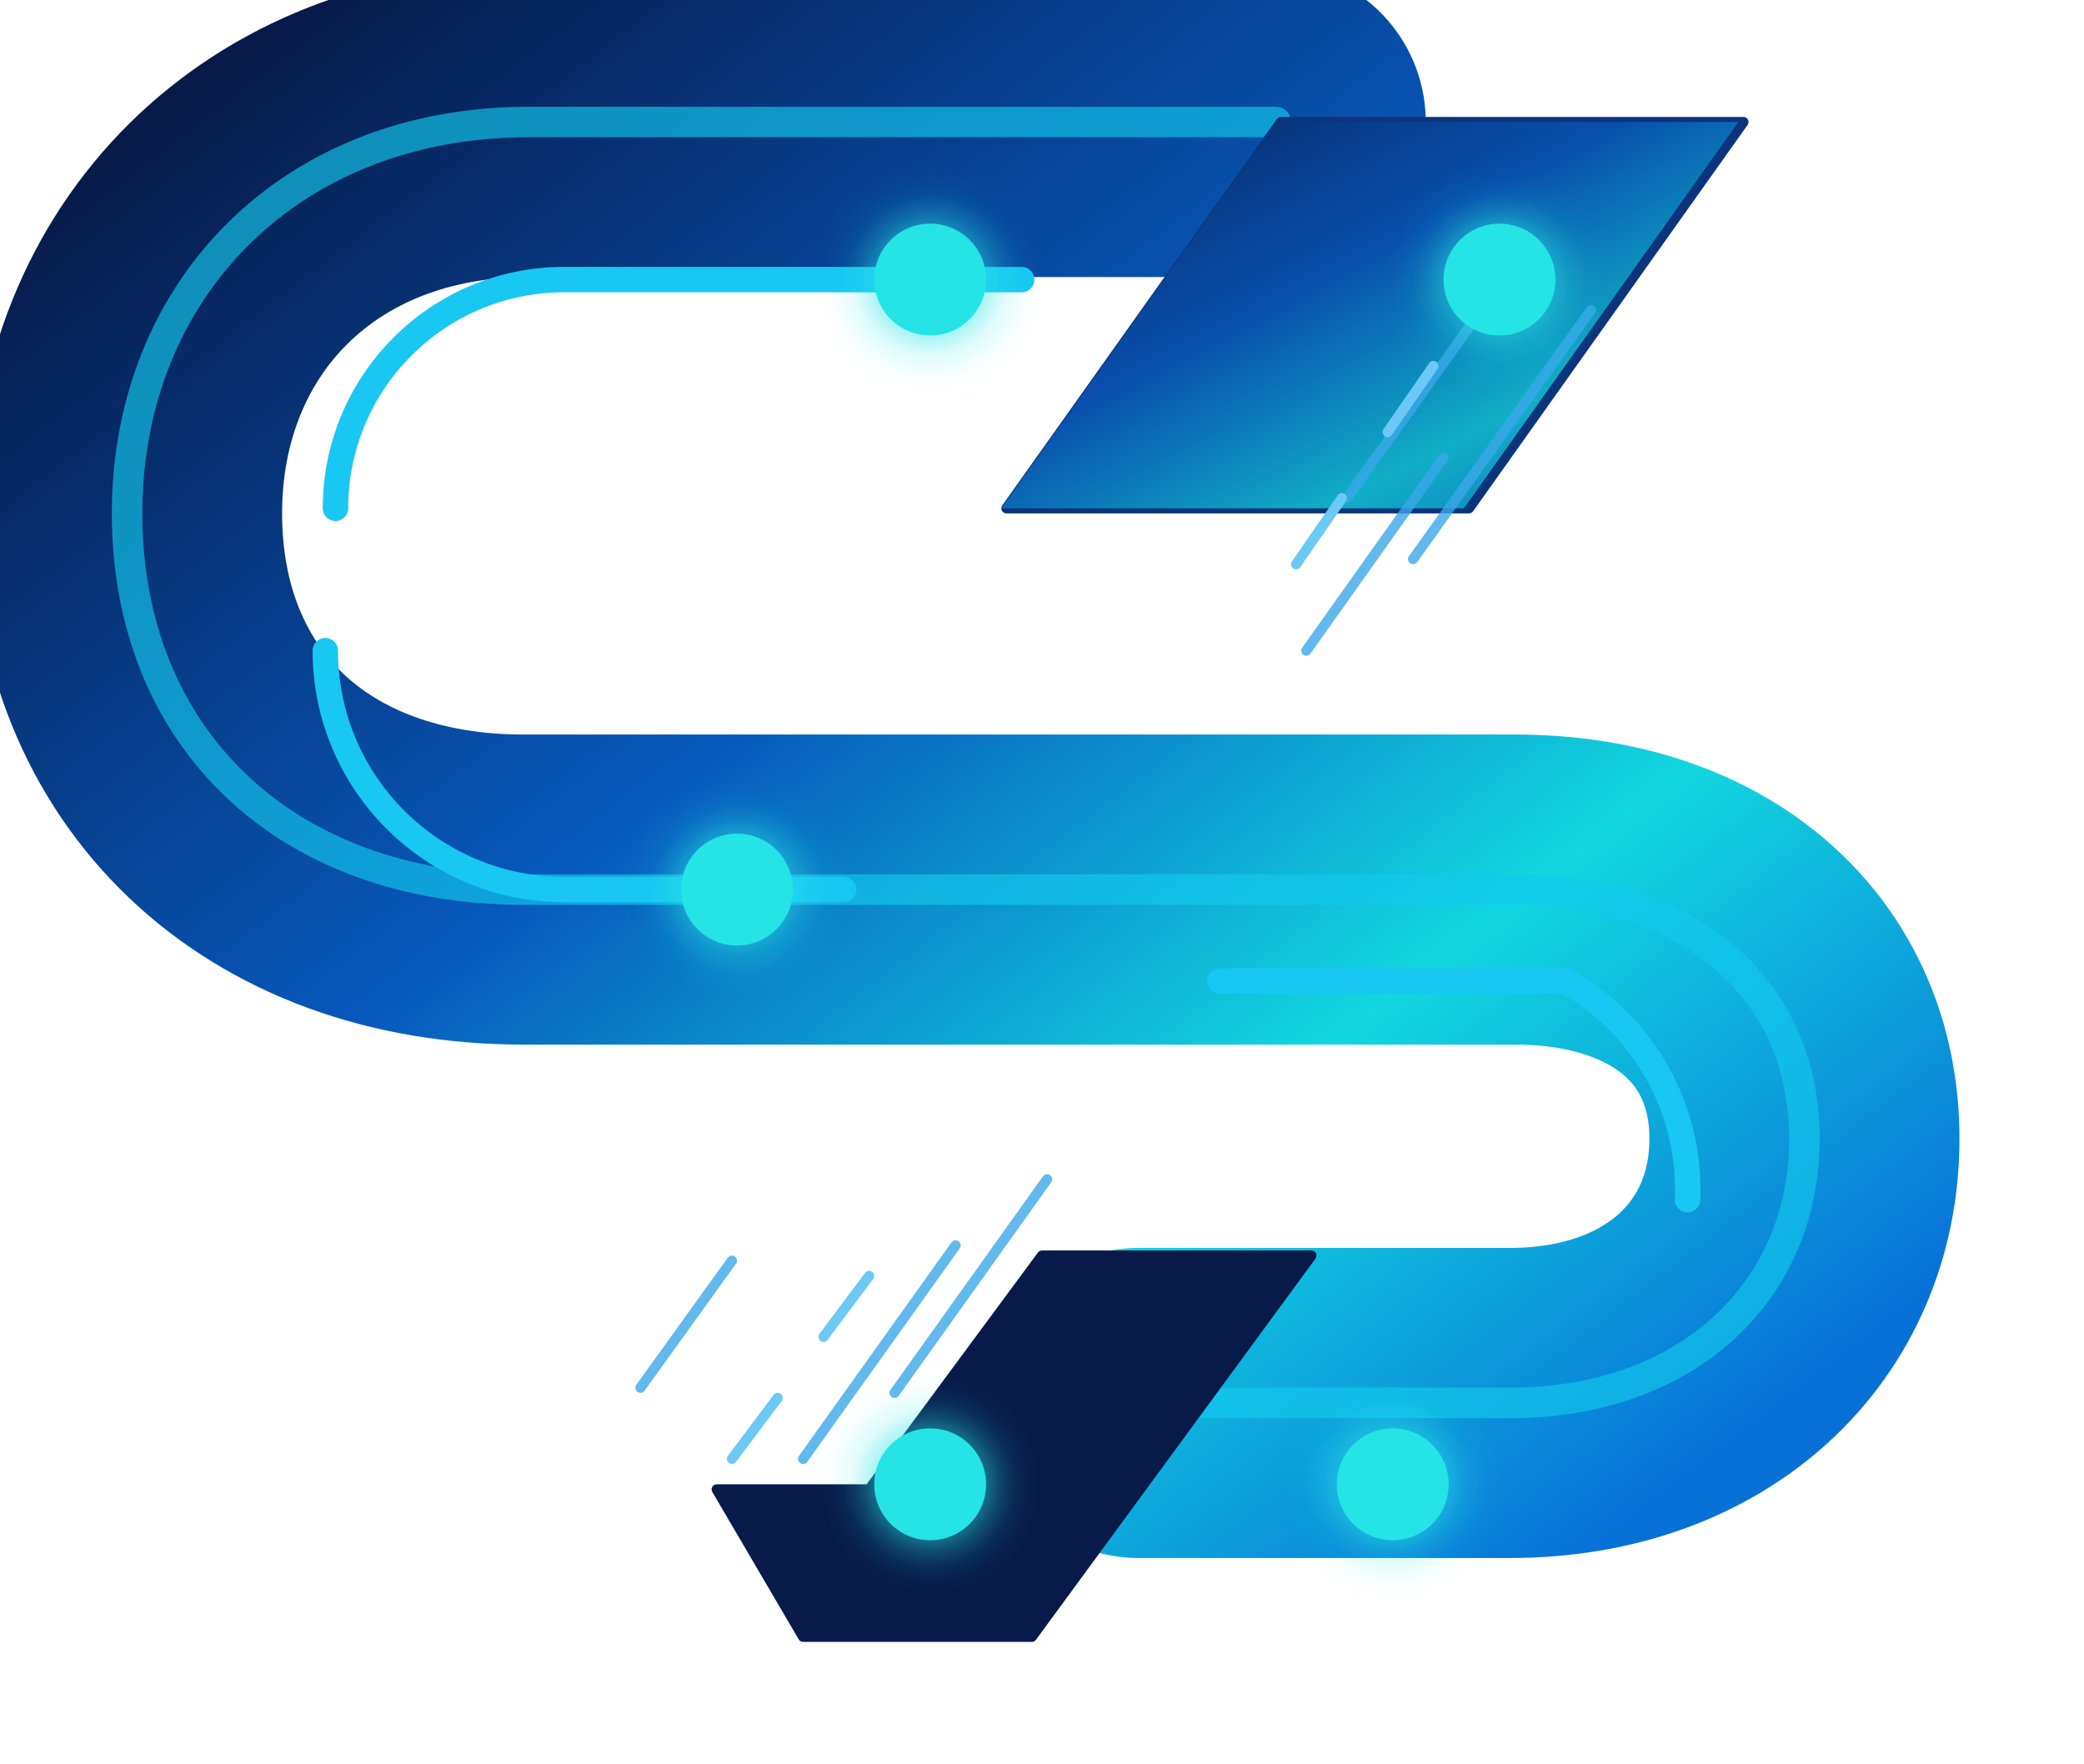
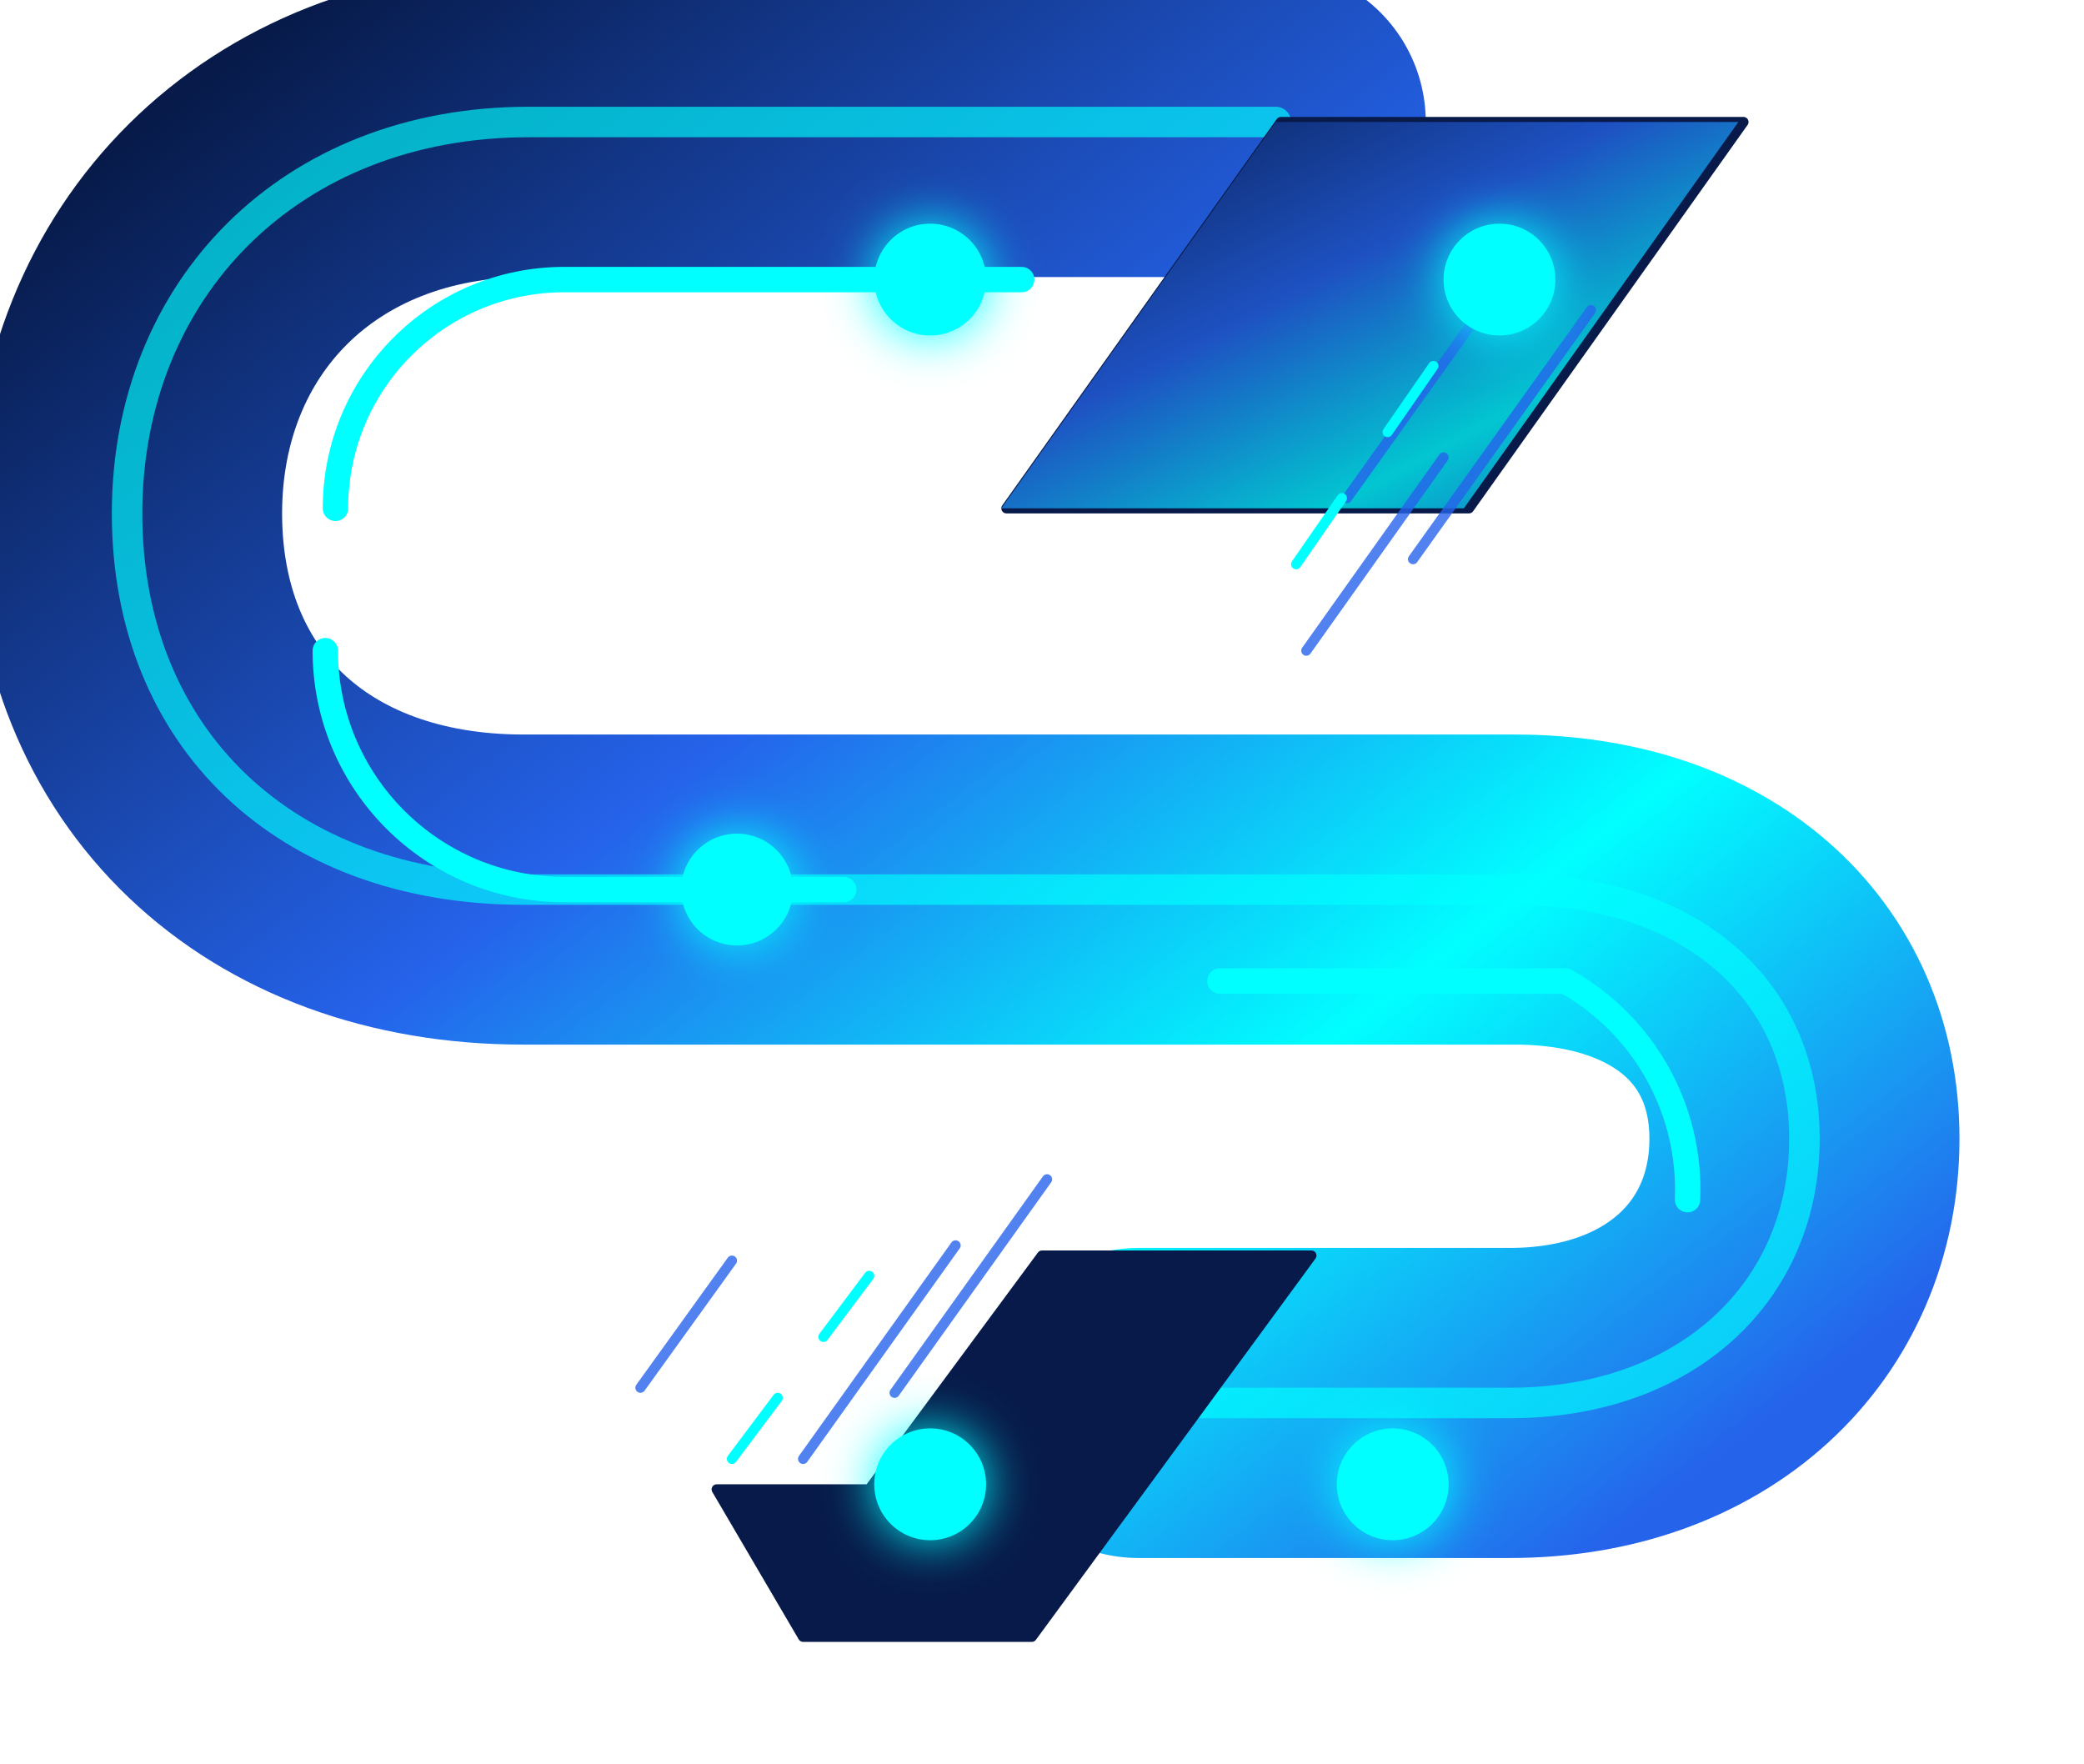
<svg xmlns="http://www.w3.org/2000/svg" viewBox="0 0 410 347" role="img" aria-labelledby="title">
  <defs>
    <linearGradient id="ribbon" x1="0" y1="0" x2="1" y2="1">
-       <stop stop-color="#071a49" />
-       <stop offset=".42" stop-color="#0759bd" />
-       <stop offset=".72" stop-color="#12d7df" />
-       <stop offset="1" stop-color="#0871d8" />
+       <stop stop-color="#071A49" />
+       <stop offset=".42" stop-color="#2563EB" />
+       <stop offset=".72" stop-color="#00FFFF" />
+       <stop offset="1" stop-color="#2563EB" />
    </linearGradient>
    <linearGradient id="lower" x1="0" y1="1" x2="1" y2="0">
-       <stop stop-color="#071a49" />
-       <stop offset=".5" stop-color="#0869ca" />
-       <stop offset="1" stop-color="#10d7dc" />
+       <stop stop-color="#071A49" />
+       <stop offset=".5" stop-color="#2563EB" />
+       <stop offset="1" stop-color="#00FFFF" />
    </linearGradient>
    <filter id="glow">
      <feGaussianBlur stdDeviation="5" result="b" />
      <feMerge>
        <feMergeNode in="b" />
        <feMergeNode in="SourceGraphic" />
      </feMerge>
    </filter>
  </defs>
  <g fill="none" stroke-linecap="round" stroke-linejoin="round">
    <path d="M250 24H104C57 24 25 57 25 101s31 74 78 74h195c35 0 57 20 57 49 0 30-23 52-58 52h-73" stroke="url(#ribbon)" stroke-width="61" />
-     <path d="M251 24H104C57 24 25 57 25 101s31 74 78 74h195c35 0 57 20 57 49 0 30-23 52-58 52h-73" stroke="#13c9ed" stroke-width="6" opacity=".65" />
-     <path d="M158 322h45l55-75h-53l-34 46h-30z" fill="#071a49" stroke="#071a49" stroke-width="2" />
-     <path d="M252 24h91l-54 76h-91z" fill="#0b347c" stroke="#0b347c" stroke-width="2" />
+     <path d="M251 24H104C57 24 25 57 25 101s31 74 78 74h195c35 0 57 20 57 49 0 30-23 52-58 52h-73" stroke="#00FFFF" stroke-width="6" opacity=".65" />
+     <path d="M158 322h45l55-75h-53l-34 46h-30z" fill="#071A49" stroke="#071A49" stroke-width="2" />
+     <path d="M252 24h91l-54 76h-91z" fill="#071A49" stroke="#071A49" stroke-width="2" />
    <path d="M251 24h91l-54 76h-91z" fill="url(#ribbon)" opacity=".75" />
-     <path d="M111 55h72m-72 0a45 45 0 0 0-45 45m45-45h90m-90 120h55m-55 0a47 47 0 0 1-47-47m244 65a47 47 0 0 1 24 43m-24-43h-68" stroke="#18c7f2" stroke-width="5" />
-     <path d="M265 98l30-42m-17 54 35-49m-56 67 27-38m-96 155-30 42m48-55-30 42m-32-26-18 25" stroke="#3aa7e9" stroke-width="2" opacity=".8" />
-     <path d="M282 72l-9 13m-9 13-9 13m-84 140-9 12m-9 12-9 12" stroke="#6cc9f5" stroke-width="2" />
+     <path d="M111 55h72m-72 0a45 45 0 0 0-45 45m45-45h90m-90 120h55m-55 0a47 47 0 0 1-47-47m244 65a47 47 0 0 1 24 43m-24-43h-68" stroke="#00FFFF" stroke-width="5" />
+     <path d="M265 98l30-42m-17 54 35-49m-56 67 27-38m-96 155-30 42m48-55-30 42m-32-26-18 25" stroke="#2563EB" stroke-width="2" opacity=".8" />
+     <path d="M282 72l-9 13m-9 13-9 13m-84 140-9 12m-9 12-9 12" stroke="#00FFFF" stroke-width="2" />
  </g>
-   <g fill="#28e4e5" filter="url(#glow)">
+   <g fill="#00FFFF" filter="url(#glow)">
    <circle cx="183" cy="55" r="11" />
    <circle cx="145" cy="175" r="11" />
    <circle cx="295" cy="55" r="11" />
    <circle cx="183" cy="292" r="11" />
    <circle cx="274" cy="292" r="11" />
  </g>
</svg>
